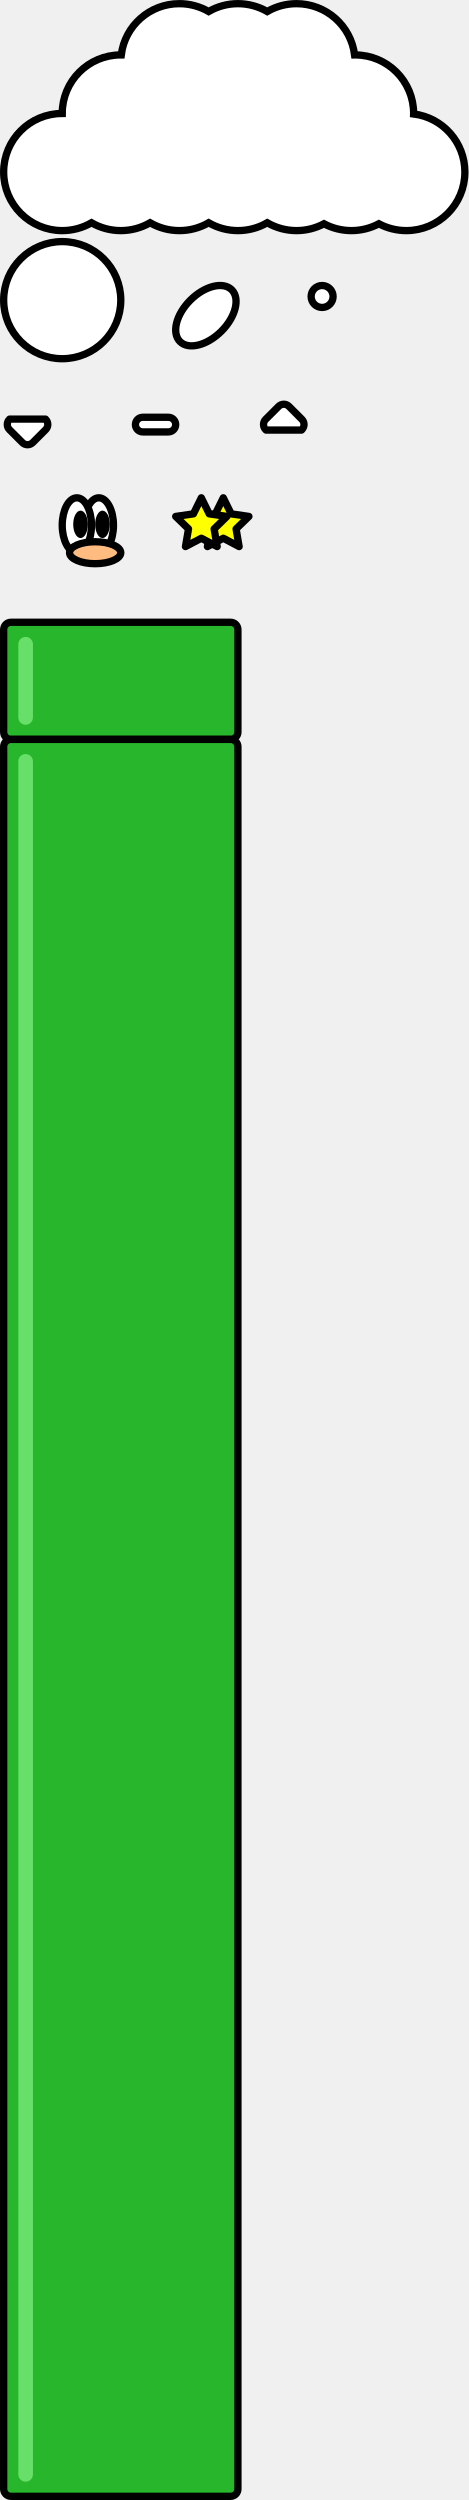
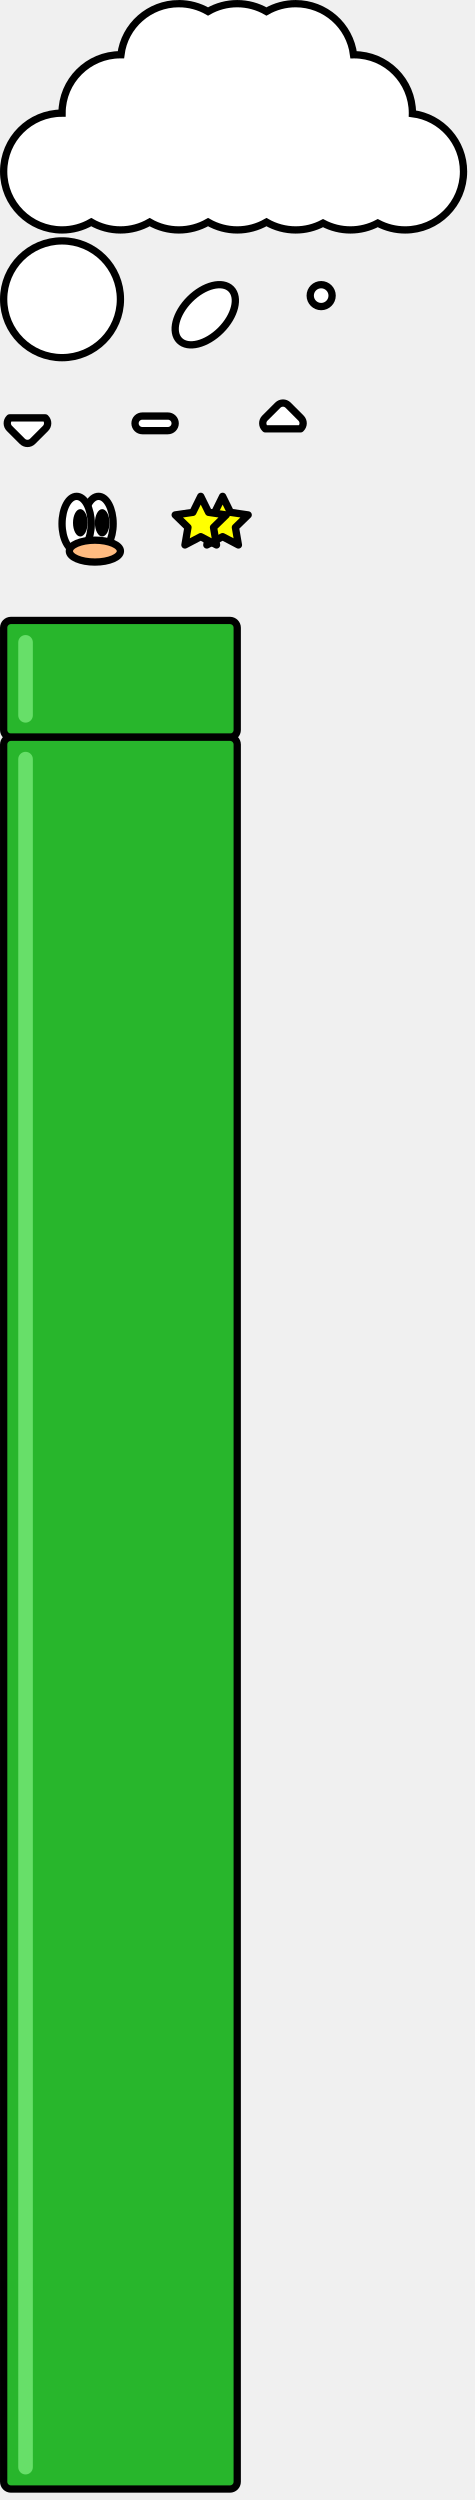
- <svg xmlns="http://www.w3.org/2000/svg" id="svg8" version="1.1" viewBox="0 0 33.866 180.708" height="683" width="128">
+ <svg xmlns="http://www.w3.org/2000/svg" width="130" height="685" viewBox="0 0 34.395 181.237" version="1.1" id="svg8">
  <defs id="defs2" />
-   <g id="layer1" style="display:inline;opacity:1;mix-blend-mode:normal">
-     <rect ry="0.529" rx="0.529" y="44.979" x="0.265" height="8.467" width="16.933" id="rect10" style="fill:#28b62c;fill-opacity:1;fill-rule:evenodd;stroke:#000000;stroke-width:0.529;stroke-miterlimit:4;stroke-dasharray:none" />
-     <rect ry="0.529" rx="0.529" y="53.445" x="0.265" height="126.998" width="16.933" id="rect835" style="fill:#28b62c;fill-opacity:1;fill-rule:evenodd;stroke:#000000;stroke-width:0.529;stroke-miterlimit:4;stroke-dasharray:none" />
-     <rect ry="0.529" rx="0.529" y="46.037" x="1.323" height="6.35" width="1.058" id="rect837" style="fill:#67df69;fill-opacity:1;fill-rule:evenodd;stroke:none;stroke-width:0.265" />
-     <rect ry="0.529" rx="0.529" y="54.503" x="1.323" height="124.882" width="1.058" id="rect841" style="fill:#67df69;fill-opacity:1;fill-rule:evenodd;stroke:none;stroke-width:0.265" />
+   <g style="display:inline;opacity:1;mix-blend-mode:normal" id="layer1">
+     <rect style="fill:#28b62c;fill-opacity:1;fill-rule:evenodd;stroke:#000000;stroke-width:0.529;stroke-miterlimit:4;stroke-dasharray:none" id="rect10" width="16.933" height="8.467" x="0.265" y="44.979" rx="0.529" ry="0.529" />
+     <rect style="fill:#28b62c;fill-opacity:1;fill-rule:evenodd;stroke:#000000;stroke-width:0.529;stroke-miterlimit:4;stroke-dasharray:none" id="rect835" width="16.933" height="126.998" x="0.265" y="53.445" rx="0.529" ry="0.529" />
+     <rect style="fill:#67df69;fill-opacity:1;fill-rule:evenodd;stroke:none;stroke-width:0.265" id="rect837" width="1.058" height="6.35" x="1.323" y="46.037" rx="0.529" ry="0.529" />
+     <rect style="fill:#67df69;fill-opacity:1;fill-rule:evenodd;stroke:none;stroke-width:0.265" id="rect841" width="1.058" height="124.882" x="1.323" y="54.503" rx="0.529" ry="0.529" />
  </g>
  <g id="layer8">
-     <path style="display:inline;fill:#ffff00;fill-opacity:1;fill-rule:evenodd;stroke:#000000;stroke-width:0.529;stroke-linecap:butt;stroke-linejoin:round;stroke-miterlimit:4;stroke-dasharray:none;stroke-opacity:1" id="path1717-8-2" d="m 16.139,35.983 0.572,1.16 1.28,0.186 -0.926,0.903 0.219,1.275 -1.145,-0.602 -1.145,0.602 0.219,-1.275 -0.926,-0.903 1.28,-0.186 z" />
-     <path d="m 14.552,35.983 0.572,1.16 1.28,0.186 -0.926,0.903 0.219,1.275 -1.145,-0.602 -1.145,0.602 0.219,-1.275 -0.926,-0.903 1.28,-0.186 z" id="path1717-8" style="display:inline;fill:#ffff00;fill-opacity:1;fill-rule:evenodd;stroke:#000000;stroke-width:0.529;stroke-linecap:butt;stroke-linejoin:round;stroke-miterlimit:4;stroke-dasharray:none;stroke-opacity:1" />
+     <path d="m 16.139,35.983 0.572,1.16 1.28,0.186 -0.926,0.903 0.219,1.275 -1.145,-0.602 -1.145,0.602 0.219,-1.275 -0.926,-0.903 1.28,-0.186 z" id="path1717-8-2" style="display:inline;fill:#ffff00;fill-opacity:1;fill-rule:evenodd;stroke:#000000;stroke-width:0.529;stroke-linecap:butt;stroke-linejoin:round;stroke-miterlimit:4;stroke-dasharray:none;stroke-opacity:1" />
+     <path style="display:inline;fill:#ffff00;fill-opacity:1;fill-rule:evenodd;stroke:#000000;stroke-width:0.529;stroke-linecap:butt;stroke-linejoin:round;stroke-miterlimit:4;stroke-dasharray:none;stroke-opacity:1" id="path1717-8" d="m 14.552,35.983 0.572,1.16 1.28,0.186 -0.926,0.903 0.219,1.275 -1.145,-0.602 -1.145,0.602 0.219,-1.275 -0.926,-0.903 1.28,-0.186 z" />
  </g>
-   <g id="layer5" style="display:inline">
-     <ellipse style="display:inline;fill:#ffffff;fill-opacity:1;stroke:#000000;stroke-width:0.529;stroke-miterlimit:4;stroke-dasharray:none;stroke-opacity:1" id="path843-8" cx="7.144" cy="37.967" rx="1.058" ry="1.984" />
-     <ellipse ry="1.984" rx="1.058" cy="37.967" cx="5.556" id="path843" style="display:inline;fill:#ffffff;fill-opacity:1;stroke:#000000;stroke-width:0.529;stroke-miterlimit:4;stroke-dasharray:none;stroke-opacity:1" />
-     <ellipse ry="0.794" rx="1.852" cy="39.952" cx="6.879" id="path869" style="display:inline;fill:#ffbb80;fill-opacity:1;stroke:#000000;stroke-width:0.529;stroke-miterlimit:4;stroke-dasharray:none;stroke-opacity:1" />
-     <ellipse ry="0.992" rx="0.529" cy="37.901" cx="7.408" id="path1467-7" style="display:inline;fill:#000000;fill-opacity:1;fill-rule:evenodd;stroke:none;stroke-width:0.529;stroke-linejoin:round;stroke-miterlimit:4;stroke-dasharray:none" />
-     <ellipse style="display:inline;fill:#000000;fill-opacity:1;fill-rule:evenodd;stroke:none;stroke-width:0.529;stroke-linejoin:round;stroke-miterlimit:4;stroke-dasharray:none" id="path1467" cx="5.821" cy="37.901" rx="0.529" ry="0.992" />
+   <g style="display:inline" id="layer5">
+     <ellipse ry="1.984" rx="1.058" cy="37.967" cx="7.144" id="path843-8" style="display:inline;fill:#ffffff;fill-opacity:1;stroke:#000000;stroke-width:0.529;stroke-miterlimit:4;stroke-dasharray:none;stroke-opacity:1" />
+     <ellipse style="display:inline;fill:#ffffff;fill-opacity:1;stroke:#000000;stroke-width:0.529;stroke-miterlimit:4;stroke-dasharray:none;stroke-opacity:1" id="path843" cx="5.556" cy="37.967" rx="1.058" ry="1.984" />
+     <ellipse style="display:inline;fill:#ffbb80;fill-opacity:1;stroke:#000000;stroke-width:0.529;stroke-miterlimit:4;stroke-dasharray:none;stroke-opacity:1" id="path869" cx="6.879" cy="39.952" rx="1.852" ry="0.794" />
+     <ellipse style="display:inline;fill:#000000;fill-opacity:1;fill-rule:evenodd;stroke:none;stroke-width:0.529;stroke-linejoin:round;stroke-miterlimit:4;stroke-dasharray:none" id="path1467-7" cx="7.408" cy="37.901" rx="0.529" ry="0.992" />
+     <ellipse ry="0.992" rx="0.529" cy="37.901" cx="5.821" id="path1467" style="display:inline;fill:#000000;fill-opacity:1;fill-rule:evenodd;stroke:none;stroke-width:0.529;stroke-linejoin:round;stroke-miterlimit:4;stroke-dasharray:none" />
  </g>
-   <g id="layer7" style="display:inline" />
+   <g style="display:inline" id="layer7" />
  <g id="layer2" />
  <g id="layer9" />
  <g id="layer10">
-     <circle style="display:inline;fill:#ffffff;fill-opacity:1;fill-rule:evenodd;stroke:#000000;stroke-width:0.529;stroke-linecap:butt;stroke-linejoin:round;stroke-miterlimit:4;stroke-dasharray:none;stroke-opacity:1" id="path1521" cx="23.283" cy="21.431" r="0.794" />
+     <circle r="0.794" cy="21.431" cx="23.283" id="path1521" style="display:inline;fill:#ffffff;fill-opacity:1;fill-rule:evenodd;stroke:#000000;stroke-width:0.529;stroke-linecap:butt;stroke-linejoin:round;stroke-miterlimit:4;stroke-dasharray:none;stroke-opacity:1" />
  </g>
-   <g id="layer6" style="display:inline">
-     <ellipse style="display:inline;fill:#ffffff;fill-opacity:1;fill-rule:evenodd;stroke:#000000;stroke-width:0.529;stroke-linejoin:round;stroke-miterlimit:4;stroke-dasharray:none;stroke-opacity:1" id="path1487" cx="26.658" cy="5.613" rx="1.587" ry="2.646" transform="rotate(45)" />
+   <g style="display:inline" id="layer6">
+     <ellipse transform="rotate(45)" ry="2.646" rx="1.587" cy="5.613" cx="26.658" id="path1487" style="display:inline;fill:#ffffff;fill-opacity:1;fill-rule:evenodd;stroke:#000000;stroke-width:0.529;stroke-linejoin:round;stroke-miterlimit:4;stroke-dasharray:none;stroke-opacity:1" />
  </g>
-   <g id="layer4" style="display:inline">
-     <circle cx="4.498" cy="21.696" r="4.233" id="path10" style="display:inline;fill:#ffffff;fill-opacity:1;fill-rule:evenodd;stroke:#000000;stroke-width:0.529;stroke-miterlimit:1;stroke-dasharray:none;stroke-opacity:1" />
+   <g style="display:inline" id="layer4">
+     <circle style="display:inline;fill:#ffffff;fill-opacity:1;fill-rule:evenodd;stroke:#000000;stroke-width:0.529;stroke-miterlimit:1;stroke-dasharray:none;stroke-opacity:1" id="path10" r="4.233" cy="21.696" cx="4.498" />
  </g>
-   <g id="layer3" style="display:inline">
-     <path d="M 12.964,0.265 A 4.233,4.233 0 0 0 8.764,3.969 4.233,4.233 0 0 0 8.731,3.969 4.233,4.233 0 0 0 4.498,8.202 4.233,4.233 0 0 0 0.265,12.435 4.233,4.233 0 0 0 4.498,16.669 a 4.233,4.233 0 0 0 2.117,-0.567 4.233,4.233 0 0 0 2.117,0.567 4.233,4.233 0 0 0 2.117,-0.567 4.233,4.233 0 0 0 2.117,0.567 4.233,4.233 0 0 0 2.117,-0.567 4.233,4.233 0 0 0 2.117,0.567 4.233,4.233 0 0 0 2.117,-0.567 4.233,4.233 0 0 0 2.117,0.567 4.233,4.233 0 0 0 1.984,-0.494 4.233,4.233 0 0 0 1.984,0.494 4.233,4.233 0 0 0 1.984,-0.494 4.233,4.233 0 0 0 1.984,0.494 4.233,4.233 0 0 0 4.233,-4.233 4.233,4.233 0 0 0 -3.705,-4.2 4.233,4.233 0 0 0 5.29e-4,-0.033 4.233,4.233 0 0 0 -4.233,-4.233 4.233,4.233 0 0 0 -0.033,5.292e-4 4.233,4.233 0 0 0 -4.2,-3.705 4.233,4.233 0 0 0 -2.117,0.567 4.233,4.233 0 0 0 -2.117,-0.567 4.233,4.233 0 0 0 -2.117,0.567 4.233,4.233 0 0 0 -2.117,-0.567 z" style="opacity:1;fill:#ffffff;fill-opacity:1;fill-rule:evenodd;stroke:#000000;stroke-width:0.529;stroke-miterlimit:4;stroke-dasharray:none;stroke-opacity:1" id="path1549" />
-     <path id="rect1949-3" style="display:inline;opacity:1;mix-blend-mode:normal;fill:#ffffff;fill-opacity:1;fill-rule:evenodd;stroke:#000000;stroke-width:0.529;stroke-linecap:butt;stroke-linejoin:round;stroke-miterlimit:4;stroke-dasharray:none;stroke-opacity:1" d="m 0.697,30.294 -0.015,0.015 c -0.207,0.207 -0.207,0.541 0,0.748 l 0.935,0.935 c 0.207,0.207 0.541,0.207 0.748,0 l 0.935,-0.935 c 0.207,-0.207 0.207,-0.541 0,-0.748 l -0.015,-0.015 z" />
-     <rect rx="0.529" ry="0.529" y="30.162" x="9.789" height="1.058" width="2.91" id="rect1949-6" style="display:inline;opacity:1;mix-blend-mode:normal;fill:#ffffff;fill-opacity:1;fill-rule:evenodd;stroke:#000000;stroke-width:0.529;stroke-linecap:butt;stroke-linejoin:round;stroke-miterlimit:4;stroke-dasharray:none;stroke-opacity:1" />
-     <path id="rect1949" style="display:inline;opacity:1;mix-blend-mode:normal;fill:#ffffff;fill-opacity:1;fill-rule:evenodd;stroke:#000000;stroke-width:0.529;stroke-linecap:butt;stroke-linejoin:round;stroke-miterlimit:4;stroke-dasharray:none;stroke-opacity:1" d="m 20.512,29.219 c -0.135,0 -0.27,0.052 -0.374,0.156 l -0.935,0.935 c -0.207,0.207 -0.207,0.541 0,0.748 l 0.03,0.03 h 2.558 l 0.03,-0.03 c 0.207,-0.207 0.207,-0.541 0,-0.748 L 20.887,29.374 c -0.104,-0.104 -0.239,-0.156 -0.374,-0.156 z" />
+   <g style="display:inline" id="layer3">
+     <path id="path1549" style="opacity:1;fill:#ffffff;fill-opacity:1;fill-rule:evenodd;stroke:#000000;stroke-width:0.529;stroke-miterlimit:4;stroke-dasharray:none;stroke-opacity:1" d="M 12.964,0.265 A 4.233,4.233 0 0 0 8.764,3.969 4.233,4.233 0 0 0 8.731,3.969 4.233,4.233 0 0 0 4.498,8.202 4.233,4.233 0 0 0 0.265,12.435 4.233,4.233 0 0 0 4.498,16.669 a 4.233,4.233 0 0 0 2.117,-0.567 4.233,4.233 0 0 0 2.117,0.567 4.233,4.233 0 0 0 2.117,-0.567 4.233,4.233 0 0 0 2.117,0.567 4.233,4.233 0 0 0 2.117,-0.567 4.233,4.233 0 0 0 2.117,0.567 4.233,4.233 0 0 0 2.117,-0.567 4.233,4.233 0 0 0 2.117,0.567 4.233,4.233 0 0 0 1.984,-0.494 4.233,4.233 0 0 0 1.984,0.494 4.233,4.233 0 0 0 1.984,-0.494 4.233,4.233 0 0 0 1.984,0.494 4.233,4.233 0 0 0 4.233,-4.233 4.233,4.233 0 0 0 -3.705,-4.2 4.233,4.233 0 0 0 5.29e-4,-0.033 4.233,4.233 0 0 0 -4.233,-4.233 4.233,4.233 0 0 0 -0.033,5.292e-4 4.233,4.233 0 0 0 -4.2,-3.705 4.233,4.233 0 0 0 -2.117,0.567 4.233,4.233 0 0 0 -2.117,-0.567 4.233,4.233 0 0 0 -2.117,0.567 4.233,4.233 0 0 0 -2.117,-0.567 z" />
+     <path d="m 0.697,30.294 -0.015,0.015 c -0.207,0.207 -0.207,0.541 0,0.748 l 0.935,0.935 c 0.207,0.207 0.541,0.207 0.748,0 l 0.935,-0.935 c 0.207,-0.207 0.207,-0.541 0,-0.748 l -0.015,-0.015 z" style="display:inline;opacity:1;mix-blend-mode:normal;fill:#ffffff;fill-opacity:1;fill-rule:evenodd;stroke:#000000;stroke-width:0.529;stroke-linecap:butt;stroke-linejoin:round;stroke-miterlimit:4;stroke-dasharray:none;stroke-opacity:1" id="rect1949-3" />
+     <rect style="display:inline;opacity:1;mix-blend-mode:normal;fill:#ffffff;fill-opacity:1;fill-rule:evenodd;stroke:#000000;stroke-width:0.529;stroke-linecap:butt;stroke-linejoin:round;stroke-miterlimit:4;stroke-dasharray:none;stroke-opacity:1" id="rect1949-6" width="2.91" height="1.058" x="9.789" y="30.162" ry="0.529" rx="0.529" />
+     <path d="m 20.512,29.219 c -0.135,0 -0.27,0.052 -0.374,0.156 l -0.935,0.935 c -0.207,0.207 -0.207,0.541 0,0.748 l 0.03,0.03 h 2.558 l 0.03,-0.03 c 0.207,-0.207 0.207,-0.541 0,-0.748 L 20.887,29.374 c -0.104,-0.104 -0.239,-0.156 -0.374,-0.156 z" style="display:inline;opacity:1;mix-blend-mode:normal;fill:#ffffff;fill-opacity:1;fill-rule:evenodd;stroke:#000000;stroke-width:0.529;stroke-linecap:butt;stroke-linejoin:round;stroke-miterlimit:4;stroke-dasharray:none;stroke-opacity:1" id="rect1949" />
  </g>
</svg>
